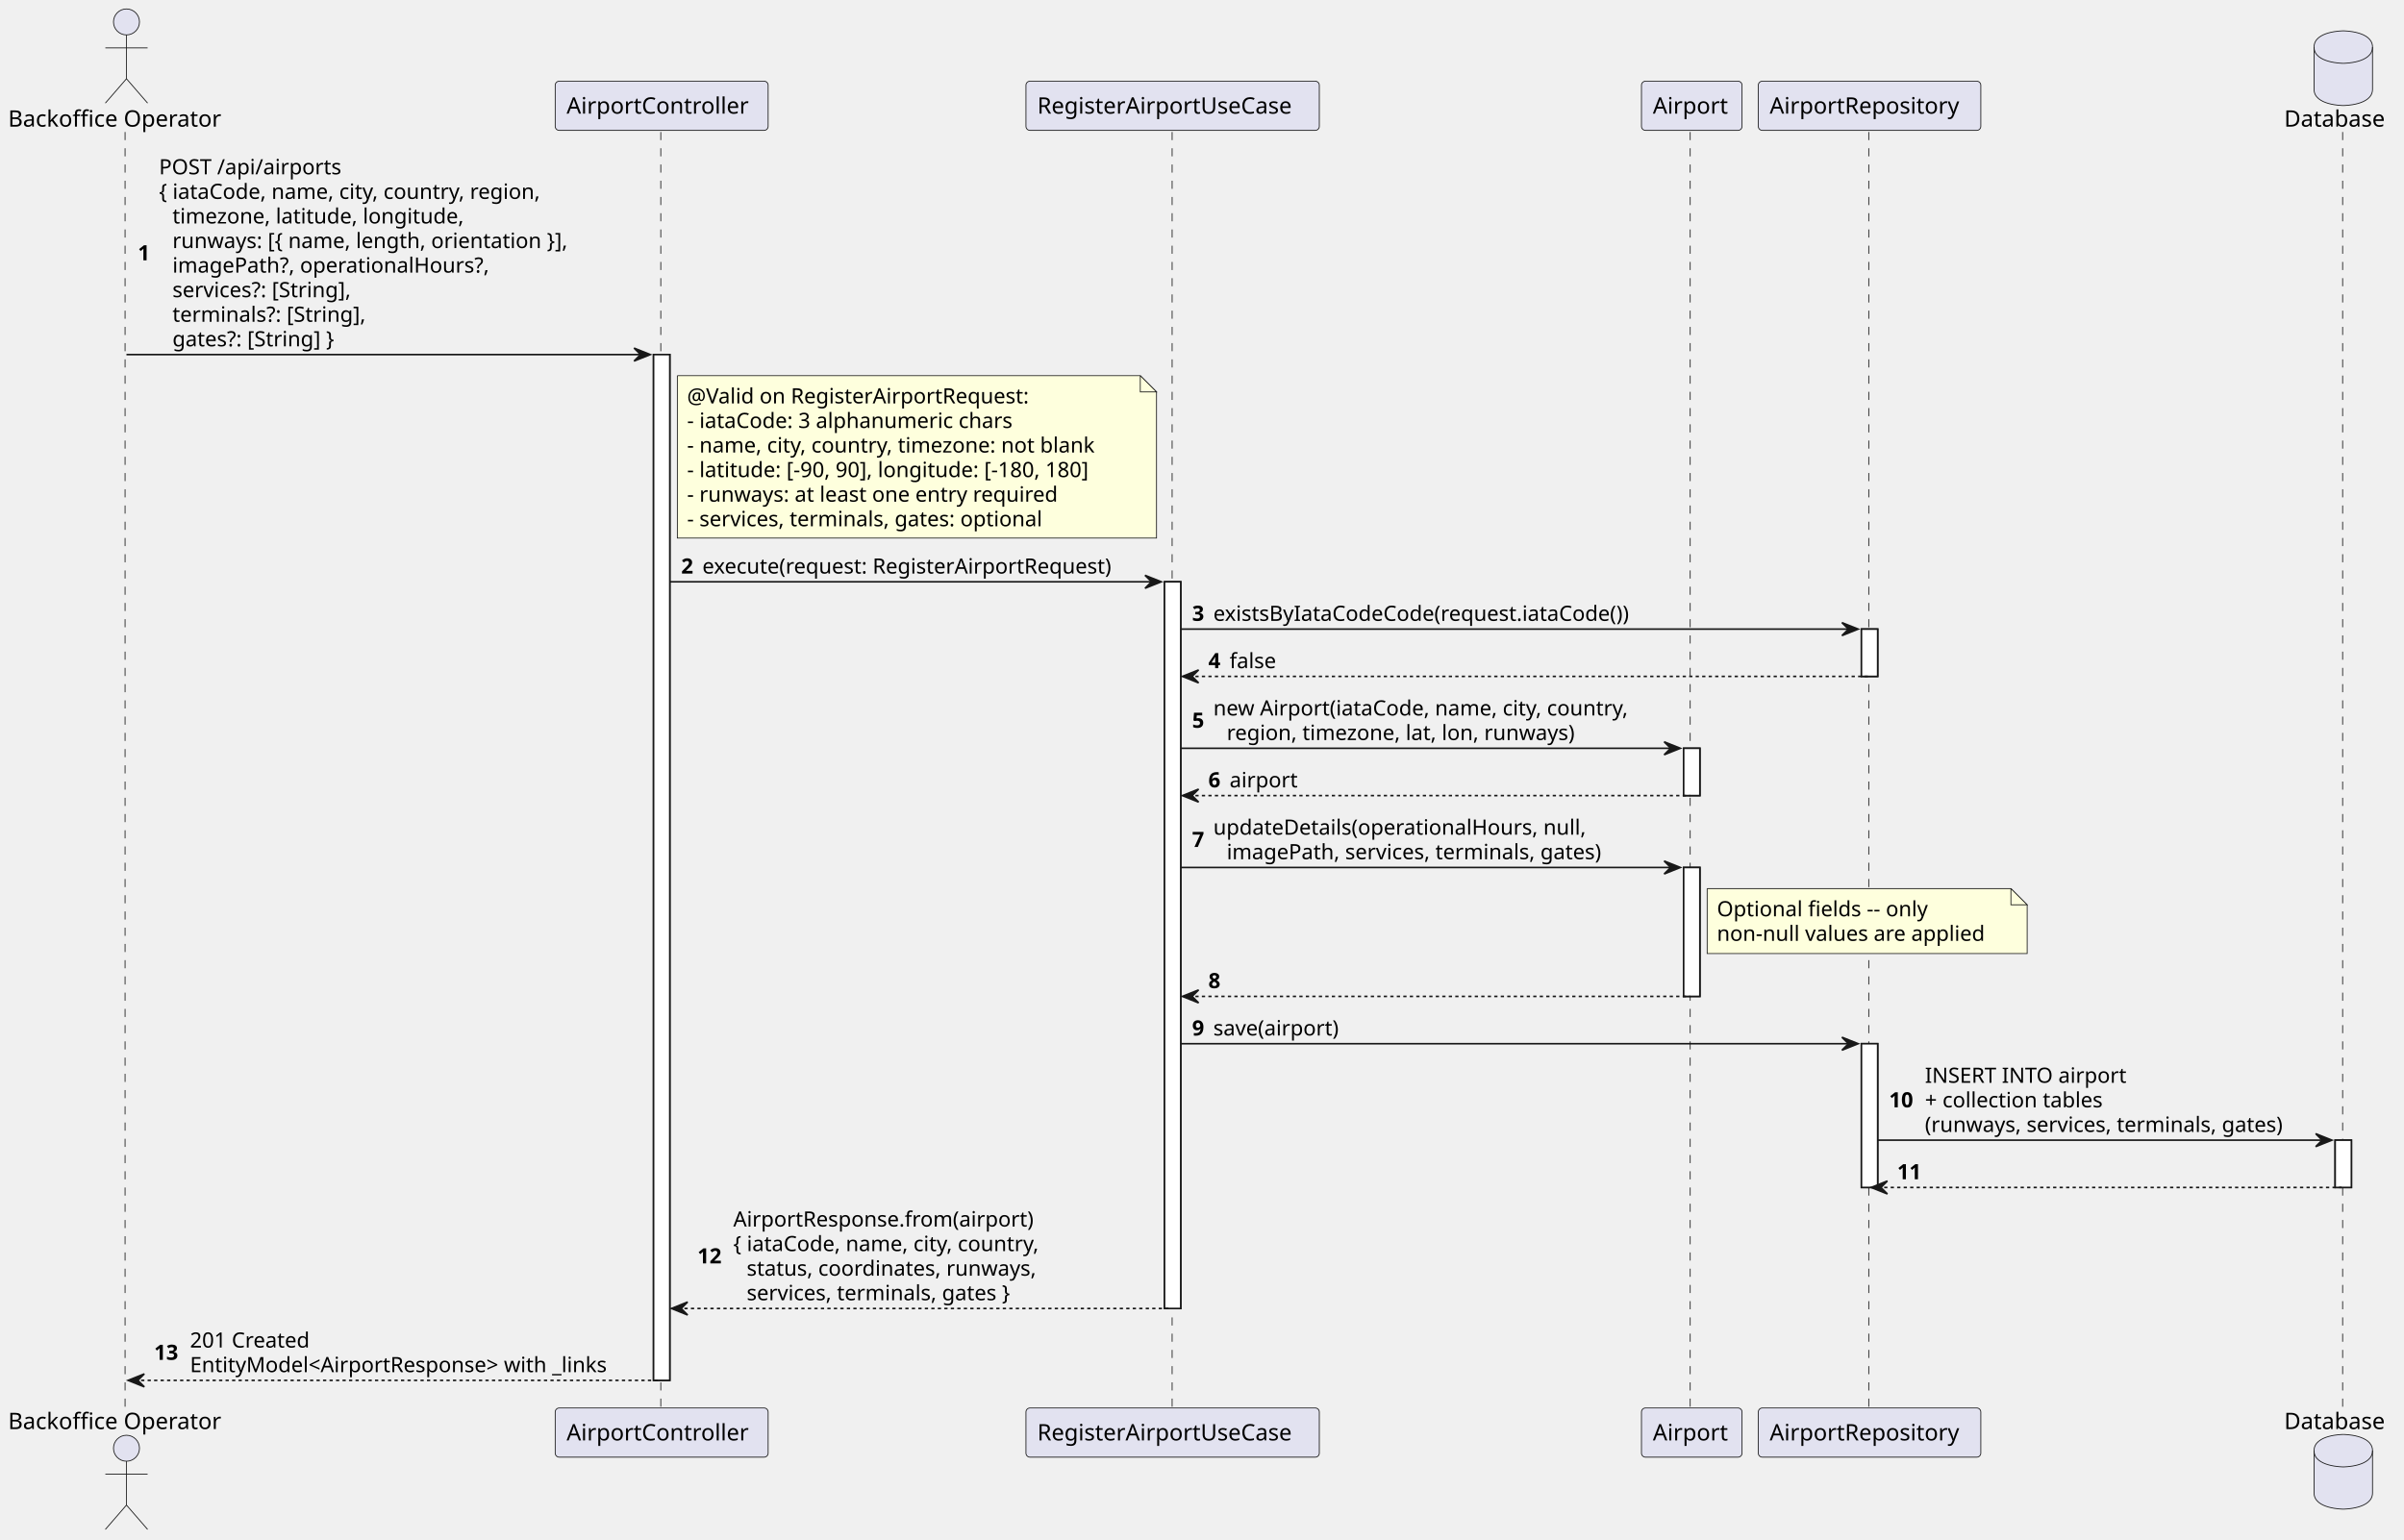
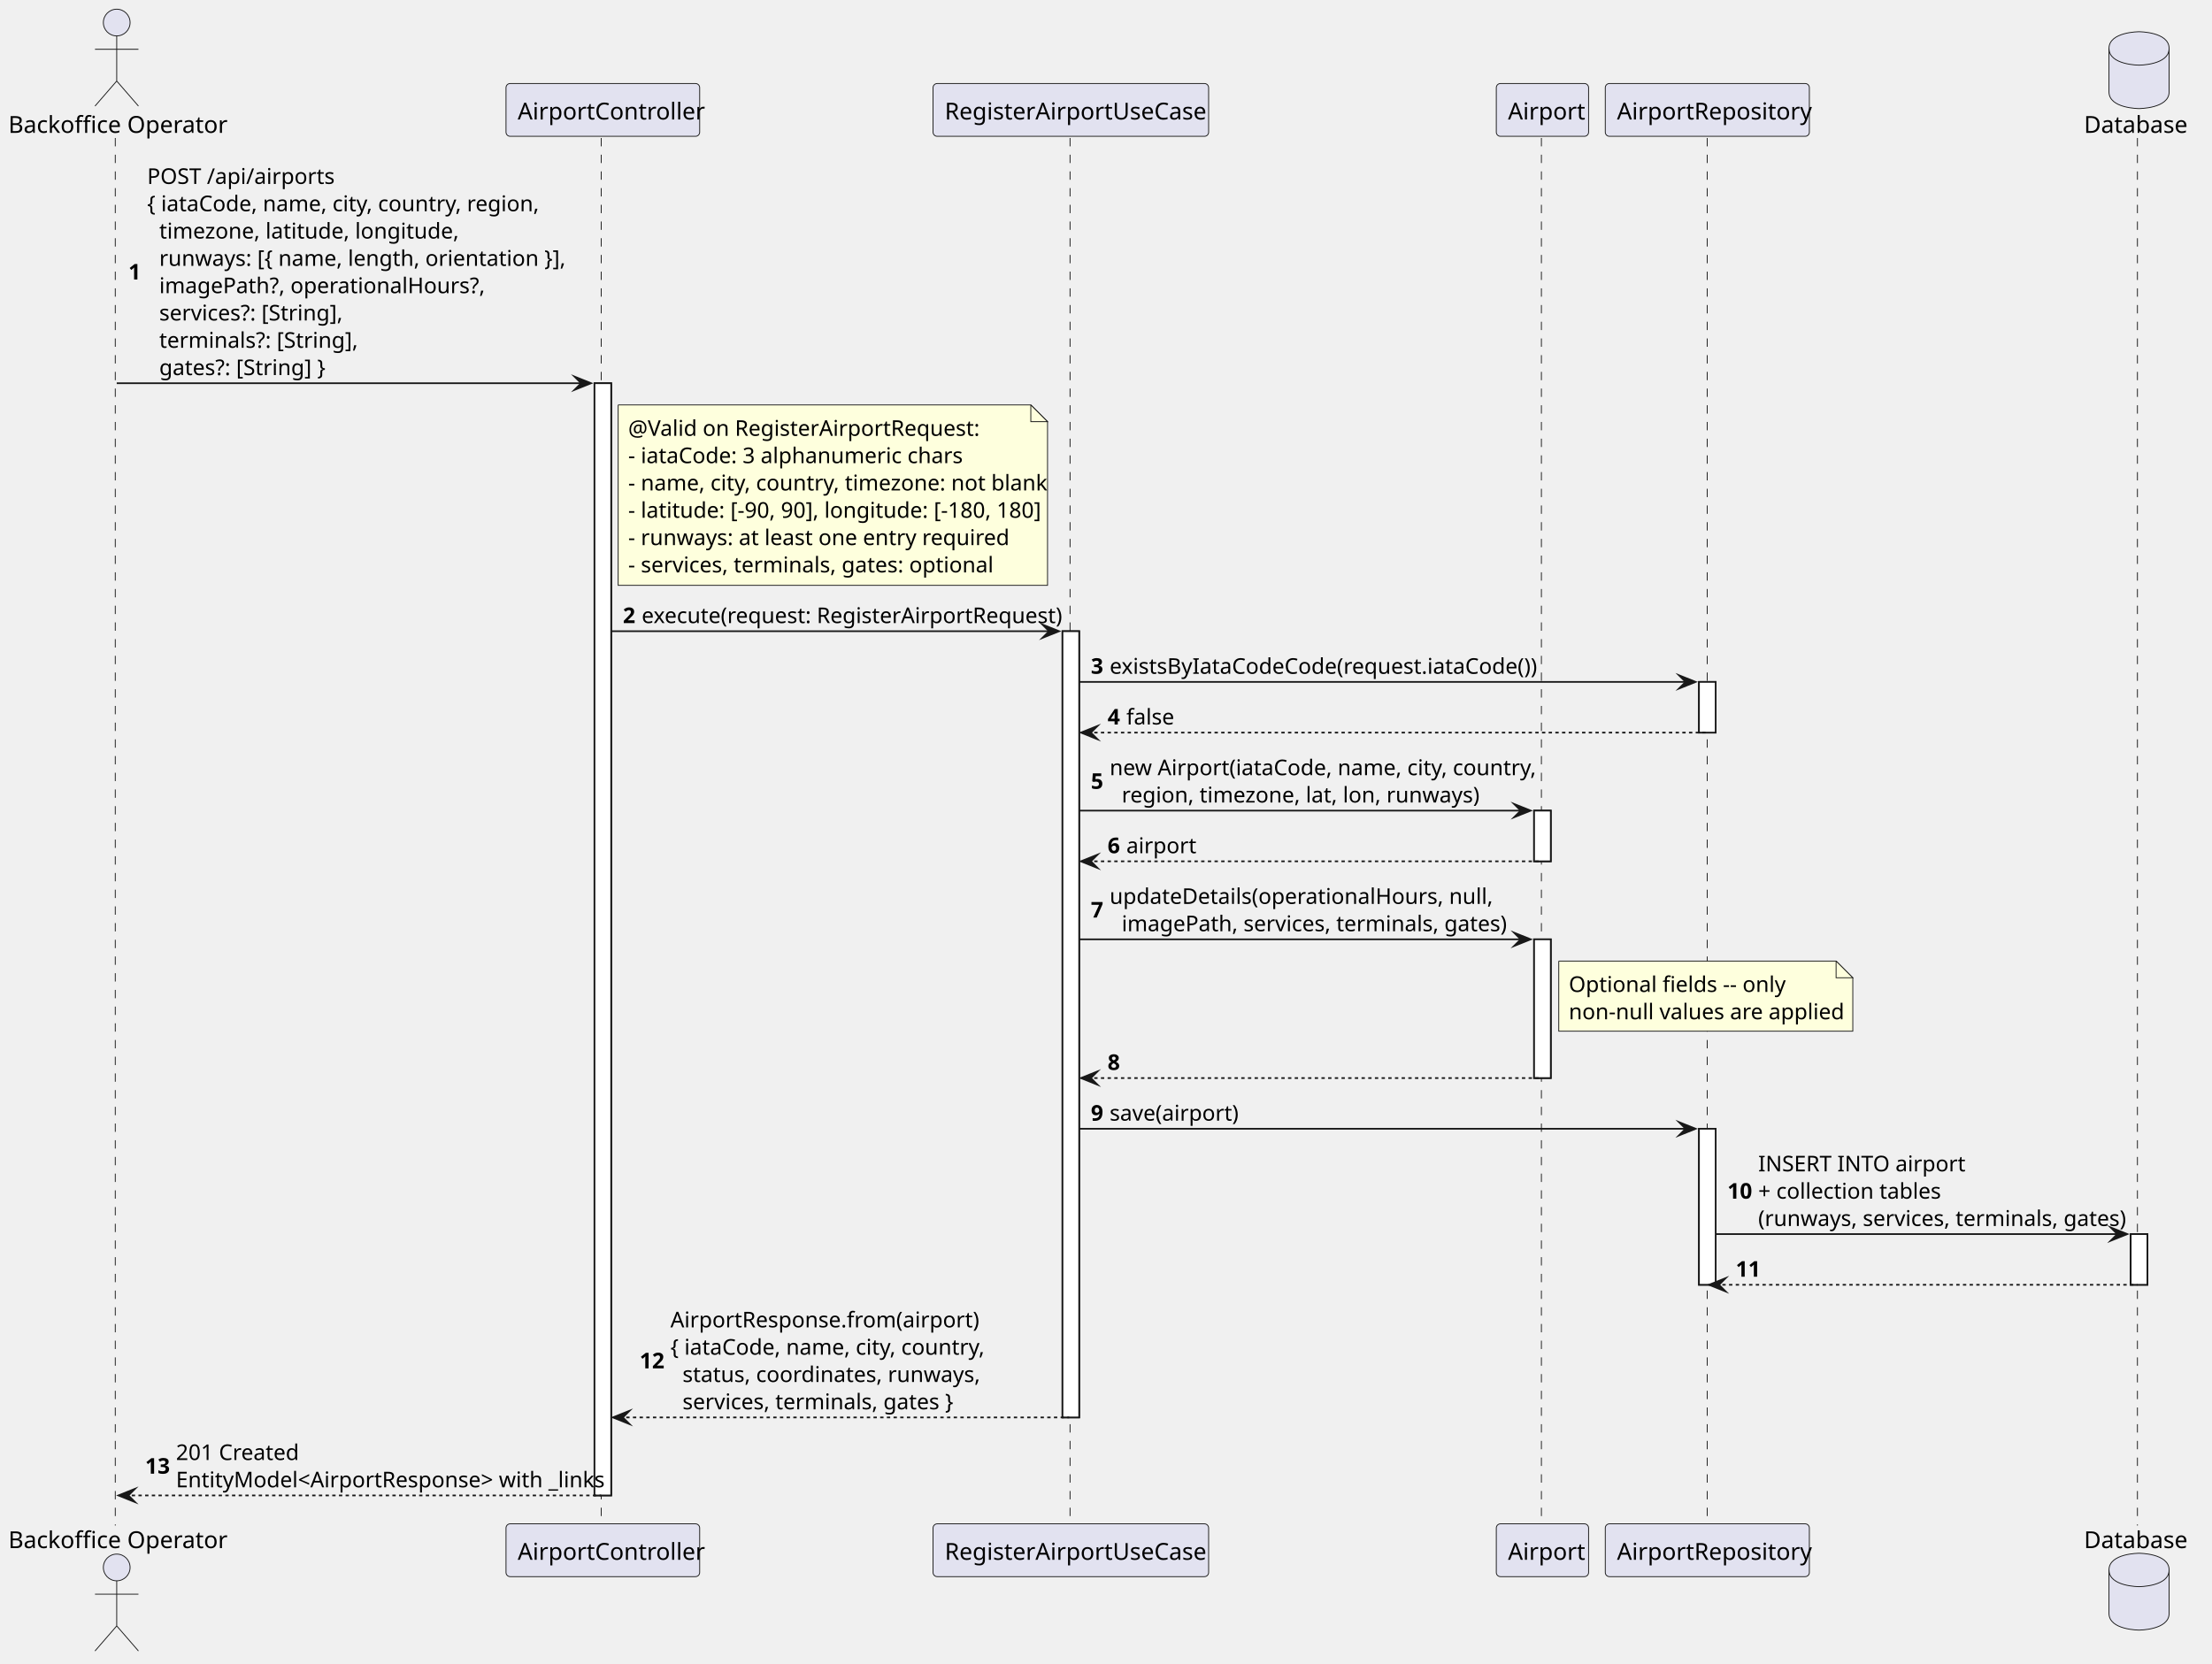
- <svg xmlns="http://www.w3.org/2000/svg" contentStyleType="text/css" data-diagram-type="SEQUENCE" height="948px" preserveAspectRatio="none" style="width:1480px;height:948px;background:#FFFFFF;" version="1.1" viewBox="0 0 1480 948" width="1480px" zoomAndPan="magnify">
+ <svg xmlns="http://www.w3.org/2000/svg" contentStyleType="text/css" data-diagram-type="SEQUENCE" height="996px" preserveAspectRatio="none" style="width:1324px;height:996px;background:#FFFFFF;" version="1.1" viewBox="0 0 1324 996" width="1324px" zoomAndPan="magnify">
  <defs />
  <g>
    <g>
-       <rect fill="#FFFFFF" height="631.719" style="stroke:#181818;stroke-width:1;" width="10" x="402.35" y="218.359" />
-     </g>
-     <g>
-       <rect fill="#FFFFFF" height="447.523" style="stroke:#181818;stroke-width:1;" width="10" x="716.919" y="358.289" />
-     </g>
-     <g>
-       <rect fill="#FFFFFF" height="29.133" style="stroke:#181818;stroke-width:1;" width="10" x="1036.516" y="460.82" />
-     </g>
-     <g>
-       <rect fill="#FFFFFF" height="79.398" style="stroke:#181818;stroke-width:1;" width="10" x="1036.516" y="534.219" />
-     </g>
-     <g>
-       <rect fill="#FFFFFF" height="29.133" style="stroke:#181818;stroke-width:1;" width="10" x="1145.972" y="387.422" />
-     </g>
-     <g>
-       <rect fill="#FFFFFF" height="88.531" style="stroke:#181818;stroke-width:1;" width="10" x="1145.972" y="642.75" />
-     </g>
-     <g>
-       <rect fill="#FFFFFF" height="29.133" style="stroke:#181818;stroke-width:1;" width="10" x="1437.62" y="702.148" />
-     </g>
-     <g class="participant-lifeline" data-entity-uid="part1" data-qualified-name="BO" id="part1-lifeline">
-       <g>
-         <rect fill="#000000" fill-opacity="0" height="786.781" width="8" x="73.863" y="81.297" />
-         <line style="stroke:#181818;stroke-width:0.5;stroke-dasharray:5,5;" x1="77" x2="77" y1="81.297" y2="868.078" />
-       </g>
-     </g>
-     <g class="participant-lifeline" data-entity-uid="part2" data-qualified-name="Ctrl" id="part2-lifeline">
-       <g>
-         <rect fill="#000000" fill-opacity="0" height="786.781" width="8" x="403.35" y="81.297" />
-         <line style="stroke:#181818;stroke-width:0.5;stroke-dasharray:5,5;" x1="406.803" x2="406.803" y1="81.297" y2="868.078" />
-       </g>
-     </g>
-     <g class="participant-lifeline" data-entity-uid="part3" data-qualified-name="UC" id="part3-lifeline">
-       <g>
-         <rect fill="#000000" fill-opacity="0" height="786.781" width="8" x="717.919" y="81.297" />
-         <line style="stroke:#181818;stroke-width:0.5;stroke-dasharray:5,5;" x1="721.616" x2="721.616" y1="81.297" y2="868.078" />
-       </g>
-     </g>
-     <g class="participant-lifeline" data-entity-uid="part4" data-qualified-name="Entity" id="part4-lifeline">
-       <g>
-         <rect fill="#000000" fill-opacity="0" height="786.781" width="8" x="1037.516" y="81.297" />
-         <line style="stroke:#181818;stroke-width:0.5;stroke-dasharray:5,5;" x1="1040.556" x2="1040.556" y1="81.297" y2="868.078" />
-       </g>
-     </g>
-     <g class="participant-lifeline" data-entity-uid="part5" data-qualified-name="Repo" id="part5-lifeline">
-       <g>
-         <rect fill="#000000" fill-opacity="0" height="786.781" width="8" x="1146.972" y="81.297" />
-         <line style="stroke:#181818;stroke-width:0.5;stroke-dasharray:5,5;" x1="1150.476" x2="1150.476" y1="81.297" y2="868.078" />
-       </g>
-     </g>
-     <g class="participant-lifeline" data-entity-uid="part6" data-qualified-name="DB" id="part6-lifeline">
-       <g>
-         <rect fill="#000000" fill-opacity="0" height="786.781" width="8" x="1438.62" y="81.297" />
-         <line style="stroke:#181818;stroke-width:0.5;stroke-dasharray:5,5;" x1="1442.219" x2="1442.219" y1="81.297" y2="868.078" />
-       </g>
-     </g>
-     <g class="participant participant-head" data-entity-uid="part1" data-qualified-name="BO" id="part1-head">
-       <text fill="#000000" font-family="sans-serif" font-size="14" lengthAdjust="spacing" textLength="139.727" x="5" y="77.995">Backoffice Operator</text>
-       <ellipse cx="77.863" cy="13.5" fill="#E2E2F0" rx="8" ry="8" style="stroke:#181818;stroke-width:0.5;" />
-       <path d="M77.863,21.5 L77.863,48.5 M64.863,29.5 L90.863,29.5 M77.863,48.5 L64.863,63.5 M77.863,48.5 L90.863,63.5" fill="none" style="stroke:#181818;stroke-width:0.5;" />
-     </g>
-     <g class="participant participant-tail" data-entity-uid="part1" data-qualified-name="BO" id="part1-tail">
-       <text fill="#000000" font-family="sans-serif" font-size="14" lengthAdjust="spacing" textLength="139.727" x="5" y="880.073">Backoffice Operator</text>
-       <ellipse cx="77.863" cy="891.875" fill="#E2E2F0" rx="8" ry="8" style="stroke:#181818;stroke-width:0.5;" />
-       <path d="M77.863,899.875 L77.863,926.875 M64.863,907.875 L90.863,907.875 M77.863,926.875 L64.863,941.875 M77.863,926.875 L90.863,941.875" fill="none" style="stroke:#181818;stroke-width:0.5;" />
-     </g>
-     <g class="participant participant-head" data-entity-uid="part2" data-qualified-name="Ctrl" id="part2-head">
-       <rect fill="#E2E2F0" height="30.297" rx="2.5" ry="2.5" style="stroke:#181818;stroke-width:0.5;" width="131.093" x="341.803" y="50" />
-       <text fill="#000000" font-family="sans-serif" font-size="14" lengthAdjust="spacing" textLength="117.093" x="348.803" y="69.995">AirportController</text>
-     </g>
-     <g class="participant participant-tail" data-entity-uid="part2" data-qualified-name="Ctrl" id="part2-tail">
-       <rect fill="#E2E2F0" height="30.297" rx="2.5" ry="2.5" style="stroke:#181818;stroke-width:0.5;" width="131.093" x="341.803" y="867.078" />
-       <text fill="#000000" font-family="sans-serif" font-size="14" lengthAdjust="spacing" textLength="117.093" x="348.803" y="887.073">AirportController</text>
-     </g>
-     <g class="participant participant-head" data-entity-uid="part3" data-qualified-name="UC" id="part3-head">
-       <rect fill="#E2E2F0" height="30.297" rx="2.5" ry="2.5" style="stroke:#181818;stroke-width:0.5;" width="180.606" x="631.616" y="50" />
-       <text fill="#000000" font-family="sans-serif" font-size="14" lengthAdjust="spacing" textLength="166.606" x="638.616" y="69.995">RegisterAirportUseCase</text>
-     </g>
-     <g class="participant participant-tail" data-entity-uid="part3" data-qualified-name="UC" id="part3-tail">
-       <rect fill="#E2E2F0" height="30.297" rx="2.5" ry="2.5" style="stroke:#181818;stroke-width:0.5;" width="180.606" x="631.616" y="867.078" />
-       <text fill="#000000" font-family="sans-serif" font-size="14" lengthAdjust="spacing" textLength="166.606" x="638.616" y="887.073">RegisterAirportUseCase</text>
-     </g>
-     <g class="participant participant-head" data-entity-uid="part4" data-qualified-name="Entity" id="part4-head">
-       <rect fill="#E2E2F0" height="30.297" rx="2.5" ry="2.5" style="stroke:#181818;stroke-width:0.5;" width="61.92" x="1010.556" y="50" />
-       <text fill="#000000" font-family="sans-serif" font-size="14" lengthAdjust="spacing" textLength="47.92" x="1017.556" y="69.995">Airport</text>
-     </g>
-     <g class="participant participant-tail" data-entity-uid="part4" data-qualified-name="Entity" id="part4-tail">
-       <rect fill="#E2E2F0" height="30.297" rx="2.5" ry="2.5" style="stroke:#181818;stroke-width:0.5;" width="61.92" x="1010.556" y="867.078" />
-       <text fill="#000000" font-family="sans-serif" font-size="14" lengthAdjust="spacing" textLength="47.92" x="1017.556" y="887.073">Airport</text>
-     </g>
-     <g class="participant participant-head" data-entity-uid="part5" data-qualified-name="Repo" id="part5-head">
-       <rect fill="#E2E2F0" height="30.297" rx="2.5" ry="2.5" style="stroke:#181818;stroke-width:0.5;" width="136.992" x="1082.476" y="50" />
-       <text fill="#000000" font-family="sans-serif" font-size="14" lengthAdjust="spacing" textLength="122.992" x="1089.476" y="69.995">AirportRepository</text>
-     </g>
-     <g class="participant participant-tail" data-entity-uid="part5" data-qualified-name="Repo" id="part5-tail">
-       <rect fill="#E2E2F0" height="30.297" rx="2.5" ry="2.5" style="stroke:#181818;stroke-width:0.5;" width="136.992" x="1082.476" y="867.078" />
-       <text fill="#000000" font-family="sans-serif" font-size="14" lengthAdjust="spacing" textLength="122.992" x="1089.476" y="887.073">AirportRepository</text>
-     </g>
-     <g class="participant participant-head" data-entity-uid="part6" data-qualified-name="DB" id="part6-head">
-       <text fill="#000000" font-family="sans-serif" font-size="14" lengthAdjust="spacing" textLength="66.801" x="1406.219" y="77.995">Database</text>
-       <path d="M1424.62,29 C1424.62,19 1442.62,19 1442.62,19 C1442.62,19 1460.62,19 1460.62,29 L1460.62,55 C1460.62,65 1442.62,65 1442.62,65 C1442.62,65 1424.62,65 1424.62,55 L1424.62,29" fill="#E2E2F0" style="stroke:#181818;stroke-width:0.5;" />
-       <path d="M1424.62,29 C1424.62,39 1442.62,39 1442.62,39 C1442.62,39 1460.62,39 1460.62,29" fill="none" style="stroke:#181818;stroke-width:0.5;" />
-     </g>
-     <g class="participant participant-tail" data-entity-uid="part6" data-qualified-name="DB" id="part6-tail">
-       <text fill="#000000" font-family="sans-serif" font-size="14" lengthAdjust="spacing" textLength="66.801" x="1406.219" y="880.073">Database</text>
-       <path d="M1424.62,893.375 C1424.62,883.375 1442.62,883.375 1442.62,883.375 C1442.62,883.375 1460.62,883.375 1460.62,893.375 L1460.62,919.375 C1460.62,929.375 1442.62,929.375 1442.62,929.375 C1442.62,929.375 1424.62,929.375 1424.62,919.375 L1424.62,893.375" fill="#E2E2F0" style="stroke:#181818;stroke-width:0.5;" />
-       <path d="M1424.62,893.375 C1424.62,903.375 1442.62,903.375 1442.62,903.375 C1442.62,903.375 1460.62,903.375 1460.62,893.375" fill="none" style="stroke:#181818;stroke-width:0.5;" />
-     </g>
-     <g>
-       <rect fill="#FFFFFF" height="631.719" style="stroke:#181818;stroke-width:1;" width="10" x="402.35" y="218.359" />
-     </g>
-     <g>
-       <rect fill="#FFFFFF" height="447.523" style="stroke:#181818;stroke-width:1;" width="10" x="716.919" y="358.289" />
-     </g>
-     <g>
-       <rect fill="#FFFFFF" height="29.133" style="stroke:#181818;stroke-width:1;" width="10" x="1036.516" y="460.82" />
-     </g>
-     <g>
-       <rect fill="#FFFFFF" height="79.398" style="stroke:#181818;stroke-width:1;" width="10" x="1036.516" y="534.219" />
-     </g>
-     <g>
-       <rect fill="#FFFFFF" height="29.133" style="stroke:#181818;stroke-width:1;" width="10" x="1145.972" y="387.422" />
-     </g>
-     <g>
-       <rect fill="#FFFFFF" height="88.531" style="stroke:#181818;stroke-width:1;" width="10" x="1145.972" y="642.75" />
-     </g>
-     <g>
-       <rect fill="#FFFFFF" height="29.133" style="stroke:#181818;stroke-width:1;" width="10" x="1437.62" y="702.148" />
-     </g>
-     <g class="message" data-entity-1="part1" data-entity-2="part2" id="msg1">
-       <polygon fill="#181818" points="390.35,214.359,400.35,218.359,390.35,222.359,394.35,218.359" style="stroke:#181818;stroke-width:1;" />
-       <line style="stroke:#181818;stroke-width:1;" x1="77.863" x2="396.35" y1="218.359" y2="218.359" />
-       <text fill="#000000" font-family="sans-serif" font-size="13" font-weight="bold" lengthAdjust="spacing" textLength="9.045" x="84.863" y="160.329">1</text>
-       <text fill="#000000" font-family="sans-serif" font-size="13" lengthAdjust="spacing" textLength="117.33" x="97.909" y="107.364">POST /api/airports</text>
-       <text fill="#000000" font-family="sans-serif" font-size="13" lengthAdjust="spacing" textLength="259.048" x="97.909" y="122.497">{ iataCode, name, city, country, region,</text>
-       <text fill="#000000" font-family="sans-serif" font-size="13" lengthAdjust="spacing" textLength="192.175" x="106.173" y="137.629">timezone, latitude, longitude,</text>
-       <text fill="#000000" font-family="sans-serif" font-size="13" lengthAdjust="spacing" textLength="268.43" x="106.173" y="152.762">runways: [{ name, length, orientation }],</text>
-       <text fill="#000000" font-family="sans-serif" font-size="13" lengthAdjust="spacing" textLength="207.911" x="106.173" y="167.895">imagePath?, operationalHours?,</text>
-       <text fill="#000000" font-family="sans-serif" font-size="13" lengthAdjust="spacing" textLength="121.824" x="106.173" y="183.028">services?: [String],</text>
-       <text fill="#000000" font-family="sans-serif" font-size="13" lengthAdjust="spacing" textLength="129.791" x="106.173" y="198.161">terminals?: [String],</text>
-       <text fill="#000000" font-family="sans-serif" font-size="13" lengthAdjust="spacing" textLength="112.842" x="106.173" y="213.293">gates?: [String] }</text>
-     </g>
-     <path d="M417,231.359 L417,331.359 L712,331.359 L712,241.359 L702,231.359 L417,231.359" fill="#FEFFDD" style="stroke:#181818;stroke-width:0.5;" />
-     <path d="M702,231.359 L702,241.359 L712,241.359 L702,231.359" fill="#FEFFDD" style="stroke:#181818;stroke-width:0.5;" />
-     <text fill="#000000" font-family="sans-serif" font-size="13" lengthAdjust="spacing" textLength="226.167" x="423" y="248.426">@Valid on RegisterAirportRequest:</text>
-     <text fill="#000000" font-family="sans-serif" font-size="13" lengthAdjust="spacing" textLength="216.544" x="423" y="263.559">- iataCode: 3 alphanumeric chars</text>
-     <text fill="#000000" font-family="sans-serif" font-size="13" lengthAdjust="spacing" textLength="273.666" x="423" y="278.692">- name, city, country, timezone: not blank</text>
-     <text fill="#000000" font-family="sans-serif" font-size="13" lengthAdjust="spacing" textLength="274.149" x="423" y="293.825">- latitude: [-90, 90], longitude: [-180, 180]</text>
-     <text fill="#000000" font-family="sans-serif" font-size="13" lengthAdjust="spacing" textLength="246.867" x="423" y="308.957">- runways: at least one entry required</text>
-     <text fill="#000000" font-family="sans-serif" font-size="13" lengthAdjust="spacing" textLength="237.282" x="423" y="324.09">- services, terminals, gates: optional</text>
-     <g class="message" data-entity-1="part2" data-entity-2="part3" id="msg2">
-       <polygon fill="#181818" points="704.919,354.289,714.919,358.289,704.919,362.289,708.919,358.289" style="stroke:#181818;stroke-width:1;" />
-       <line style="stroke:#181818;stroke-width:1;" x1="412.35" x2="710.919" y1="358.289" y2="358.289" />
-       <text fill="#000000" font-family="sans-serif" font-size="13" font-weight="bold" lengthAdjust="spacing" textLength="9.045" x="419.35" y="353.223">2</text>
-       <text fill="#000000" font-family="sans-serif" font-size="13" lengthAdjust="spacing" textLength="272.524" x="432.395" y="353.223">execute(request: RegisterAirportRequest)</text>
-     </g>
-     <g class="message" data-entity-1="part3" data-entity-2="part5" id="msg3">
-       <polygon fill="#181818" points="1133.972,383.422,1143.972,387.422,1133.972,391.422,1137.972,387.422" style="stroke:#181818;stroke-width:1;" />
-       <line style="stroke:#181818;stroke-width:1;" x1="726.919" x2="1139.972" y1="387.422" y2="387.422" />
-       <text fill="#000000" font-family="sans-serif" font-size="13" font-weight="bold" lengthAdjust="spacing" textLength="9.045" x="733.919" y="382.356">3</text>
-       <text fill="#000000" font-family="sans-serif" font-size="13" lengthAdjust="spacing" textLength="278.027" x="746.964" y="382.356">existsByIataCodeCode(request.iataCode())</text>
-     </g>
-     <g class="message" data-entity-1="part5" data-entity-2="part3" id="msg4">
-       <polygon fill="#181818" points="737.919,412.555,727.919,416.555,737.919,420.555,733.919,416.555" style="stroke:#181818;stroke-width:1;" />
-       <line style="stroke:#181818;stroke-width:1;stroke-dasharray:2,2;" x1="731.919" x2="1149.972" y1="416.555" y2="416.555" />
-       <text fill="#000000" font-family="sans-serif" font-size="13" font-weight="bold" lengthAdjust="spacing" textLength="9.045" x="743.919" y="411.489">4</text>
-       <text fill="#000000" font-family="sans-serif" font-size="13" lengthAdjust="spacing" textLength="30.926" x="756.964" y="411.489">false</text>
-     </g>
-     <g class="message" data-entity-1="part3" data-entity-2="part4" id="msg5">
-       <polygon fill="#181818" points="1024.516,456.82,1034.516,460.82,1024.516,464.82,1028.516,460.82" style="stroke:#181818;stroke-width:1;" />
-       <line style="stroke:#181818;stroke-width:1;" x1="726.919" x2="1030.516" y1="460.82" y2="460.82" />
-       <text fill="#000000" font-family="sans-serif" font-size="13" font-weight="bold" lengthAdjust="spacing" textLength="9.045" x="733.919" y="448.188">5</text>
-       <text fill="#000000" font-family="sans-serif" font-size="13" lengthAdjust="spacing" textLength="277.551" x="746.964" y="440.622">new Airport(iataCode, name, city, country,</text>
-       <text fill="#000000" font-family="sans-serif" font-size="13" lengthAdjust="spacing" textLength="231.283" x="755.229" y="455.754">region, timezone, lat, lon, runways)</text>
-     </g>
-     <g class="message" data-entity-1="part4" data-entity-2="part3" id="msg6">
-       <polygon fill="#181818" points="737.919,485.953,727.919,489.953,737.919,493.953,733.919,489.953" style="stroke:#181818;stroke-width:1;" />
-       <line style="stroke:#181818;stroke-width:1;stroke-dasharray:2,2;" x1="731.919" x2="1040.516" y1="489.953" y2="489.953" />
-       <text fill="#000000" font-family="sans-serif" font-size="13" font-weight="bold" lengthAdjust="spacing" textLength="9.045" x="743.919" y="484.887">6</text>
-       <text fill="#000000" font-family="sans-serif" font-size="13" lengthAdjust="spacing" textLength="43.57" x="756.964" y="484.887">airport</text>
-     </g>
-     <g class="message" data-entity-1="part3" data-entity-2="part4" id="msg7">
-       <polygon fill="#181818" points="1024.516,530.219,1034.516,534.219,1024.516,538.219,1028.516,534.219" style="stroke:#181818;stroke-width:1;" />
-       <line style="stroke:#181818;stroke-width:1;" x1="726.919" x2="1030.516" y1="534.219" y2="534.219" />
-       <text fill="#000000" font-family="sans-serif" font-size="13" font-weight="bold" lengthAdjust="spacing" textLength="9.045" x="733.919" y="521.586">7</text>
-       <text fill="#000000" font-family="sans-serif" font-size="13" lengthAdjust="spacing" textLength="244.125" x="746.964" y="514.02">updateDetails(operationalHours, null,</text>
-       <text fill="#000000" font-family="sans-serif" font-size="13" lengthAdjust="spacing" textLength="250.231" x="755.229" y="529.153">imagePath, services, terminals, gates)</text>
-     </g>
-     <path d="M1051,547.219 L1051,587.219 L1248,587.219 L1248,557.219 L1238,547.219 L1051,547.219" fill="#FEFFDD" style="stroke:#181818;stroke-width:0.5;" />
-     <path d="M1238,547.219 L1238,557.219 L1248,557.219 L1238,547.219" fill="#FEFFDD" style="stroke:#181818;stroke-width:0.5;" />
-     <text fill="#000000" font-family="sans-serif" font-size="13" lengthAdjust="spacing" textLength="139.065" x="1057" y="564.286">Optional fields -- only</text>
-     <text fill="#000000" font-family="sans-serif" font-size="13" lengthAdjust="spacing" textLength="176.757" x="1057" y="579.418">non-null values are applied</text>
-     <g class="message" data-entity-1="part4" data-entity-2="part3" id="msg8">
-       <polygon fill="#181818" points="737.919,609.617,727.919,613.617,737.919,617.617,733.919,613.617" style="stroke:#181818;stroke-width:1;" />
-       <line style="stroke:#181818;stroke-width:1;stroke-dasharray:2,2;" x1="731.919" x2="1040.516" y1="613.617" y2="613.617" />
-       <text fill="#000000" font-family="sans-serif" font-size="13" font-weight="bold" lengthAdjust="spacing" textLength="9.045" x="743.919" y="608.551">8</text>
-       <text fill="#000000" font-family="sans-serif" font-size="13" lengthAdjust="spacing" textLength="4.132" x="756.964" y="608.551"> </text>
-     </g>
-     <g class="message" data-entity-1="part3" data-entity-2="part5" id="msg9">
-       <polygon fill="#181818" points="1133.972,638.75,1143.972,642.75,1133.972,646.75,1137.972,642.75" style="stroke:#181818;stroke-width:1;" />
-       <line style="stroke:#181818;stroke-width:1;" x1="726.919" x2="1139.972" y1="642.75" y2="642.75" />
-       <text fill="#000000" font-family="sans-serif" font-size="13" font-weight="bold" lengthAdjust="spacing" textLength="9.045" x="733.919" y="637.684">9</text>
-       <text fill="#000000" font-family="sans-serif" font-size="13" lengthAdjust="spacing" textLength="84.144" x="746.964" y="637.684">save(airport)</text>
-     </g>
-     <g class="message" data-entity-1="part5" data-entity-2="part6" id="msg10">
-       <polygon fill="#181818" points="1425.62,698.148,1435.62,702.148,1425.62,706.148,1429.62,702.148" style="stroke:#181818;stroke-width:1;" />
-       <line style="stroke:#181818;stroke-width:1;" x1="1155.972" x2="1431.62" y1="702.148" y2="702.148" />
-       <text fill="#000000" font-family="sans-serif" font-size="13" font-weight="bold" lengthAdjust="spacing" textLength="18.091" x="1162.972" y="681.95">10</text>
-       <text fill="#000000" font-family="sans-serif" font-size="13" lengthAdjust="spacing" textLength="130.565" x="1185.062" y="666.817">INSERT INTO airport</text>
-       <text fill="#000000" font-family="sans-serif" font-size="13" lengthAdjust="spacing" textLength="121.228" x="1185.062" y="681.95">+ collection tables</text>
-       <text fill="#000000" font-family="sans-serif" font-size="13" lengthAdjust="spacing" textLength="240.557" x="1185.062" y="697.082">(runways, services, terminals, gates)</text>
-     </g>
-     <g class="message" data-entity-1="part6" data-entity-2="part5" id="msg11">
-       <polygon fill="#181818" points="1161.972,727.281,1151.972,731.281,1161.972,735.281,1157.972,731.281" style="stroke:#181818;stroke-width:1;" />
-       <line style="stroke:#181818;stroke-width:1;stroke-dasharray:2,2;" x1="1155.972" x2="1441.62" y1="731.281" y2="731.281" />
-       <text fill="#000000" font-family="sans-serif" font-size="13" font-weight="bold" lengthAdjust="spacing" textLength="18.091" x="1167.972" y="726.215">11</text>
-       <text fill="#000000" font-family="sans-serif" font-size="13" lengthAdjust="spacing" textLength="4.132" x="1190.062" y="726.215"> </text>
-     </g>
-     <g class="message" data-entity-1="part3" data-entity-2="part2" id="msg12">
-       <polygon fill="#181818" points="423.35,801.812,413.35,805.812,423.35,809.812,419.35,805.812" style="stroke:#181818;stroke-width:1;" />
-       <line style="stroke:#181818;stroke-width:1;stroke-dasharray:2,2;" x1="417.35" x2="720.919" y1="805.812" y2="805.812" />
-       <text fill="#000000" font-family="sans-serif" font-size="13" font-weight="bold" lengthAdjust="spacing" textLength="18.091" x="429.35" y="778.047">12</text>
-       <text fill="#000000" font-family="sans-serif" font-size="13" lengthAdjust="spacing" textLength="195.901" x="451.44" y="755.348">AirportResponse.from(airport)</text>
-       <text fill="#000000" font-family="sans-serif" font-size="13" lengthAdjust="spacing" textLength="209.384" x="451.44" y="770.481">{ iataCode, name, city, country,</text>
-       <text fill="#000000" font-family="sans-serif" font-size="13" lengthAdjust="spacing" textLength="191.833" x="459.705" y="785.614">status, coordinates, runways,</text>
-       <text fill="#000000" font-family="sans-serif" font-size="13" lengthAdjust="spacing" textLength="179.664" x="459.705" y="800.747">services, terminals, gates }</text>
-     </g>
-     <g class="message" data-entity-1="part2" data-entity-2="part1" id="msg13">
-       <polygon fill="#181818" points="88.863,846.078,78.863,850.078,88.863,854.078,84.863,850.078" style="stroke:#181818;stroke-width:1;" />
-       <line style="stroke:#181818;stroke-width:1;stroke-dasharray:2,2;" x1="82.863" x2="406.35" y1="850.078" y2="850.078" />
-       <text fill="#000000" font-family="sans-serif" font-size="13" font-weight="bold" lengthAdjust="spacing" textLength="18.091" x="94.863" y="837.446">13</text>
-       <text fill="#000000" font-family="sans-serif" font-size="13" lengthAdjust="spacing" textLength="80.679" x="116.954" y="829.879">201 Created</text>
-       <text fill="#000000" font-family="sans-serif" font-size="13" lengthAdjust="spacing" textLength="278.396" x="116.954" y="845.012">EntityModel&lt;AirportResponse&gt; with _links</text>
+       <rect fill="#FFFFFF" height="665.844" style="stroke:#181818;stroke-width:1;" width="10" x="355.831" y="229.422" />
+     </g>
+     <g>
+       <rect fill="#FFFFFF" height="470.68" style="stroke:#181818;stroke-width:1;" width="10" x="635.951" y="377.883" />
+     </g>
+     <g>
+       <rect fill="#FFFFFF" height="30.352" style="stroke:#181818;stroke-width:1;" width="10" x="918.23" y="485.289" />
+     </g>
+     <g>
+       <rect fill="#FFFFFF" height="83.055" style="stroke:#181818;stroke-width:1;" width="10" x="918.23" y="562.344" />
+     </g>
+     <g>
+       <rect fill="#FFFFFF" height="30.352" style="stroke:#181818;stroke-width:1;" width="10" x="1016.923" y="408.234" />
+     </g>
+     <g>
+       <rect fill="#FFFFFF" height="93.406" style="stroke:#181818;stroke-width:1;" width="10" x="1016.923" y="675.75" />
+     </g>
+     <g>
+       <rect fill="#FFFFFF" height="30.352" style="stroke:#181818;stroke-width:1;" width="10" x="1275.334" y="738.805" />
+     </g>
+     <g class="participant-lifeline" data-entity-uid="part1" data-qualified-name="BO" data-source-line="2" id="part1-lifeline">
+       <g>
+         <rect fill="#000000" fill-opacity="0" height="830.656" width="8" x="65.862" y="82.609" />
+         <line style="stroke:#181818;stroke-width:0.5;stroke-dasharray:5,5;" x1="69" x2="69" y1="82.609" y2="913.266" />
+       </g>
+     </g>
+     <g class="participant-lifeline" data-entity-uid="part2" data-qualified-name="Ctrl" data-source-line="3" id="part2-lifeline">
+       <g>
+         <rect fill="#000000" fill-opacity="0" height="830.656" width="8" x="356.831" y="82.609" />
+         <line style="stroke:#181818;stroke-width:0.5;stroke-dasharray:5,5;" x1="359.869" x2="359.869" y1="82.609" y2="913.266" />
+       </g>
+     </g>
+     <g class="participant-lifeline" data-entity-uid="part3" data-qualified-name="UC" data-source-line="4" id="part3-lifeline">
+       <g>
+         <rect fill="#000000" fill-opacity="0" height="830.656" width="8" x="636.951" y="82.609" />
+         <line style="stroke:#181818;stroke-width:0.5;stroke-dasharray:5,5;" x1="640.479" x2="640.479" y1="82.609" y2="913.266" />
+       </g>
+     </g>
+     <g class="participant-lifeline" data-entity-uid="part4" data-qualified-name="Entity" data-source-line="5" id="part4-lifeline">
+       <g>
+         <rect fill="#000000" fill-opacity="0" height="830.656" width="8" x="919.23" y="82.609" />
+         <line style="stroke:#181818;stroke-width:0.5;stroke-dasharray:5,5;" x1="922.613" x2="922.613" y1="82.609" y2="913.266" />
+       </g>
+     </g>
+     <g class="participant-lifeline" data-entity-uid="part5" data-qualified-name="Repo" data-source-line="6" id="part5-lifeline">
+       <g>
+         <rect fill="#000000" fill-opacity="0" height="830.656" width="8" x="1017.923" y="82.609" />
+         <line style="stroke:#181818;stroke-width:0.5;stroke-dasharray:5,5;" x1="1021.847" x2="1021.847" y1="82.609" y2="913.266" />
+       </g>
+     </g>
+     <g class="participant-lifeline" data-entity-uid="part6" data-qualified-name="DB" data-source-line="7" id="part6-lifeline">
+       <g>
+         <rect fill="#000000" fill-opacity="0" height="830.656" width="8" x="1276.334" y="82.609" />
+         <line style="stroke:#181818;stroke-width:0.5;stroke-dasharray:5,5;" x1="1279.369" x2="1279.369" y1="82.609" y2="913.266" />
+       </g>
+     </g>
+     <g class="participant participant-head" data-entity-uid="part1" data-qualified-name="BO" data-source-line="2" id="part1-head">
+       <text fill="#000000" font-family="sans-serif" font-size="14" lengthAdjust="spacing" textLength="123.724" x="5" y="79.533">Backoffice Operator</text>
+       <ellipse cx="69.862" cy="13.5" fill="#E2E2F0" rx="8" ry="8" style="stroke:#181818;stroke-width:0.5;" />
+       <path d="M69.862,21.5 L69.862,48.5 M56.862,29.5 L82.862,29.5 M69.862,48.5 L56.862,63.5 M69.862,48.5 L82.862,63.5" fill="none" style="stroke:#181818;stroke-width:0.5;" />
+     </g>
+     <g class="participant participant-tail" data-entity-uid="part1" data-qualified-name="BO" data-source-line="2" id="part1-tail">
+       <text fill="#000000" font-family="sans-serif" font-size="14" lengthAdjust="spacing" textLength="123.724" x="5" y="926.799">Backoffice Operator</text>
+       <ellipse cx="69.862" cy="938.375" fill="#E2E2F0" rx="8" ry="8" style="stroke:#181818;stroke-width:0.5;" />
+       <path d="M69.862,946.375 L69.862,973.375 M56.862,954.375 L82.862,954.375 M69.862,973.375 L56.862,988.375 M69.862,973.375 L82.862,988.375" fill="none" style="stroke:#181818;stroke-width:0.5;" />
+     </g>
+     <g class="participant participant-head" data-entity-uid="part2" data-qualified-name="Ctrl" data-source-line="3" id="part2-head">
+       <rect fill="#E2E2F0" height="31.609" rx="2.5" ry="2.5" style="stroke:#181818;stroke-width:0.5;" width="115.924" x="302.869" y="50" />
+       <text fill="#000000" font-family="sans-serif" font-size="14" lengthAdjust="spacing" textLength="101.924" x="309.869" y="71.533">AirportController</text>
+     </g>
+     <g class="participant participant-tail" data-entity-uid="part2" data-qualified-name="Ctrl" data-source-line="3" id="part2-tail">
+       <rect fill="#E2E2F0" height="31.609" rx="2.5" ry="2.5" style="stroke:#181818;stroke-width:0.5;" width="115.924" x="302.869" y="912.266" />
+       <text fill="#000000" font-family="sans-serif" font-size="14" lengthAdjust="spacing" textLength="101.924" x="309.869" y="933.799">AirportController</text>
+     </g>
+     <g class="participant participant-head" data-entity-uid="part3" data-qualified-name="UC" data-source-line="4" id="part3-head">
+       <rect fill="#E2E2F0" height="31.609" rx="2.5" ry="2.5" style="stroke:#181818;stroke-width:0.5;" width="164.944" x="558.479" y="50" />
+       <text fill="#000000" font-family="sans-serif" font-size="14" lengthAdjust="spacing" textLength="150.944" x="565.479" y="71.533">RegisterAirportUseCase</text>
+     </g>
+     <g class="participant participant-tail" data-entity-uid="part3" data-qualified-name="UC" data-source-line="4" id="part3-tail">
+       <rect fill="#E2E2F0" height="31.609" rx="2.5" ry="2.5" style="stroke:#181818;stroke-width:0.5;" width="164.944" x="558.479" y="912.266" />
+       <text fill="#000000" font-family="sans-serif" font-size="14" lengthAdjust="spacing" textLength="150.944" x="565.479" y="933.799">RegisterAirportUseCase</text>
+     </g>
+     <g class="participant participant-head" data-entity-uid="part4" data-qualified-name="Entity" data-source-line="5" id="part4-head">
+       <rect fill="#E2E2F0" height="31.609" rx="2.5" ry="2.5" style="stroke:#181818;stroke-width:0.5;" width="55.234" x="895.613" y="50" />
+       <text fill="#000000" font-family="sans-serif" font-size="14" lengthAdjust="spacing" textLength="41.234" x="902.613" y="71.533">Airport</text>
+     </g>
+     <g class="participant participant-tail" data-entity-uid="part4" data-qualified-name="Entity" data-source-line="5" id="part4-tail">
+       <rect fill="#E2E2F0" height="31.609" rx="2.5" ry="2.5" style="stroke:#181818;stroke-width:0.5;" width="55.234" x="895.613" y="912.266" />
+       <text fill="#000000" font-family="sans-serif" font-size="14" lengthAdjust="spacing" textLength="41.234" x="902.613" y="933.799">Airport</text>
+     </g>
+     <g class="participant participant-head" data-entity-uid="part5" data-qualified-name="Repo" data-source-line="6" id="part5-head">
+       <rect fill="#E2E2F0" height="31.609" rx="2.5" ry="2.5" style="stroke:#181818;stroke-width:0.5;" width="122.151" x="960.847" y="50" />
+       <text fill="#000000" font-family="sans-serif" font-size="14" lengthAdjust="spacing" textLength="108.151" x="967.847" y="71.533">AirportRepository</text>
+     </g>
+     <g class="participant participant-tail" data-entity-uid="part5" data-qualified-name="Repo" data-source-line="6" id="part5-tail">
+       <rect fill="#E2E2F0" height="31.609" rx="2.5" ry="2.5" style="stroke:#181818;stroke-width:0.5;" width="122.151" x="960.847" y="912.266" />
+       <text fill="#000000" font-family="sans-serif" font-size="14" lengthAdjust="spacing" textLength="108.151" x="967.847" y="933.799">AirportRepository</text>
+     </g>
+     <g class="participant participant-head" data-entity-uid="part6" data-qualified-name="DB" data-source-line="7" id="part6-head">
+       <text fill="#000000" font-family="sans-serif" font-size="14" lengthAdjust="spacing" textLength="59.931" x="1247.369" y="79.533">Database</text>
+       <path d="M1262.334,29 C1262.334,19 1280.334,19 1280.334,19 C1280.334,19 1298.334,19 1298.334,29 L1298.334,55 C1298.334,65 1280.334,65 1280.334,65 C1280.334,65 1262.334,65 1262.334,55 L1262.334,29" fill="#E2E2F0" style="stroke:#181818;stroke-width:0.5;" />
+       <path d="M1262.334,29 C1262.334,39 1280.334,39 1280.334,39 C1280.334,39 1298.334,39 1298.334,29" fill="none" style="stroke:#181818;stroke-width:0.5;" />
+     </g>
+     <g class="participant participant-tail" data-entity-uid="part6" data-qualified-name="DB" data-source-line="7" id="part6-tail">
+       <text fill="#000000" font-family="sans-serif" font-size="14" lengthAdjust="spacing" textLength="59.931" x="1247.369" y="926.799">Database</text>
+       <path d="M1262.334,939.875 C1262.334,929.875 1280.334,929.875 1280.334,929.875 C1280.334,929.875 1298.334,929.875 1298.334,939.875 L1298.334,965.875 C1298.334,975.875 1280.334,975.875 1280.334,975.875 C1280.334,975.875 1262.334,975.875 1262.334,965.875 L1262.334,939.875" fill="#E2E2F0" style="stroke:#181818;stroke-width:0.5;" />
+       <path d="M1262.334,939.875 C1262.334,949.875 1280.334,949.875 1280.334,949.875 C1280.334,949.875 1298.334,949.875 1298.334,939.875" fill="none" style="stroke:#181818;stroke-width:0.5;" />
+     </g>
+     <g>
+       <rect fill="#FFFFFF" height="665.844" style="stroke:#181818;stroke-width:1;" width="10" x="355.831" y="229.422" />
+     </g>
+     <g>
+       <rect fill="#FFFFFF" height="470.68" style="stroke:#181818;stroke-width:1;" width="10" x="635.951" y="377.883" />
+     </g>
+     <g>
+       <rect fill="#FFFFFF" height="30.352" style="stroke:#181818;stroke-width:1;" width="10" x="918.23" y="485.289" />
+     </g>
+     <g>
+       <rect fill="#FFFFFF" height="83.055" style="stroke:#181818;stroke-width:1;" width="10" x="918.23" y="562.344" />
+     </g>
+     <g>
+       <rect fill="#FFFFFF" height="30.352" style="stroke:#181818;stroke-width:1;" width="10" x="1016.923" y="408.234" />
+     </g>
+     <g>
+       <rect fill="#FFFFFF" height="93.406" style="stroke:#181818;stroke-width:1;" width="10" x="1016.923" y="675.75" />
+     </g>
+     <g>
+       <rect fill="#FFFFFF" height="30.352" style="stroke:#181818;stroke-width:1;" width="10" x="1275.334" y="738.805" />
+     </g>
+     <g class="message" data-entity-1="part1" data-entity-2="part2" data-source-line="9" id="msg1">
+       <polygon fill="#181818" points="343.831,225.422,353.831,229.422,343.831,233.422,347.831,229.422" style="stroke:#181818;stroke-width:1;stroke-linejoin:miter;stroke-miterlimit:10;" />
+       <line style="stroke:#181818;stroke-width:1;" x1="69.862" x2="349.831" y1="229.422" y2="229.422" />
+       <text fill="#000000" font-family="sans-serif" font-size="13" font-weight="700" lengthAdjust="spacing" textLength="7.23" x="76.862" y="167.335">1</text>
+       <text fill="#000000" font-family="sans-serif" font-size="13" lengthAdjust="spacing" textLength="106.926" x="88.092" y="110.105">POST /api/airports</text>
+       <text fill="#000000" font-family="sans-serif" font-size="13" lengthAdjust="spacing" textLength="223.285" x="88.092" y="126.456">{ iataCode, name, city, country, region,</text>
+       <text fill="#000000" font-family="sans-serif" font-size="13" lengthAdjust="spacing" textLength="165.496" x="95.315" y="142.808">timezone, latitude, longitude,</text>
+       <text fill="#000000" font-family="sans-serif" font-size="13" lengthAdjust="spacing" textLength="225.469" x="95.315" y="159.159">runways: [{ name, length, orientation }],</text>
+       <text fill="#000000" font-family="sans-serif" font-size="13" lengthAdjust="spacing" textLength="186.45" x="95.315" y="175.511">imagePath?, operationalHours?,</text>
+       <text fill="#000000" font-family="sans-serif" font-size="13" lengthAdjust="spacing" textLength="106.926" x="95.315" y="191.862">services?: [String],</text>
+       <text fill="#000000" font-family="sans-serif" font-size="13" lengthAdjust="spacing" textLength="111.985" x="95.315" y="208.214">terminals?: [String],</text>
+       <text fill="#000000" font-family="sans-serif" font-size="13" lengthAdjust="spacing" textLength="95.393" x="95.315" y="224.565">gates?: [String] }</text>
+     </g>
+     <path d="M370,242.422 L370,350.422 L627,350.422 L627,252.422 L617,242.422 L370,242.422" fill="#FEFFDD" style="stroke:#181818;stroke-width:0.5;" />
+     <path d="M617,242.422 L617,252.422 L627,252.422 L617,242.422" fill="#FEFFDD" style="stroke:#181818;stroke-width:0.5;" />
+     <text fill="#000000" font-family="sans-serif" font-size="13" lengthAdjust="spacing" textLength="202.516" x="376" y="260.917">@Valid on RegisterAirportRequest:</text>
+     <text fill="#000000" font-family="sans-serif" font-size="13" lengthAdjust="spacing" textLength="191.49" x="376" y="277.269">- iataCode: 3 alphanumeric chars</text>
+     <text fill="#000000" font-family="sans-serif" font-size="13" lengthAdjust="spacing" textLength="236.996" x="376" y="293.62">- name, city, country, timezone: not blank</text>
+     <text fill="#000000" font-family="sans-serif" font-size="13" lengthAdjust="spacing" textLength="234.152" x="376" y="309.972">- latitude: [-90, 90], longitude: [-180, 180]</text>
+     <text fill="#000000" font-family="sans-serif" font-size="13" lengthAdjust="spacing" textLength="214.608" x="376" y="326.323">- runways: at least one entry required</text>
+     <text fill="#000000" font-family="sans-serif" font-size="13" lengthAdjust="spacing" textLength="207.365" x="376" y="342.675">- services, terminals, gates: optional</text>
+     <g class="message" data-entity-1="part2" data-entity-2="part3" data-source-line="21" id="msg2">
+       <polygon fill="#181818" points="623.951,373.883,633.951,377.883,623.951,381.883,627.951,377.883" style="stroke:#181818;stroke-width:1;stroke-linejoin:miter;stroke-miterlimit:10;" />
+       <line style="stroke:#181818;stroke-width:1;" x1="365.831" x2="629.951" y1="377.883" y2="377.883" />
+       <text fill="#000000" font-family="sans-serif" font-size="13" font-weight="700" lengthAdjust="spacing" textLength="7.23" x="372.831" y="373.026">2</text>
+       <text fill="#000000" font-family="sans-serif" font-size="13" lengthAdjust="spacing" textLength="239.891" x="384.06" y="373.026">execute(request: RegisterAirportRequest)</text>
+     </g>
+     <g class="message" data-entity-1="part3" data-entity-2="part5" data-source-line="24" id="msg3">
+       <polygon fill="#181818" points="1004.923,404.234,1014.923,408.234,1004.923,412.234,1008.923,408.234" style="stroke:#181818;stroke-width:1;stroke-linejoin:miter;stroke-miterlimit:10;" />
+       <line style="stroke:#181818;stroke-width:1;" x1="645.951" x2="1010.923" y1="408.234" y2="408.234" />
+       <text fill="#000000" font-family="sans-serif" font-size="13" font-weight="700" lengthAdjust="spacing" textLength="7.23" x="652.951" y="403.378">3</text>
+       <text fill="#000000" font-family="sans-serif" font-size="13" lengthAdjust="spacing" textLength="248.568" x="664.181" y="403.378">existsByIataCodeCode(request.iataCode())</text>
+     </g>
+     <g class="message" data-entity-1="part5" data-entity-2="part3" data-source-line="26" id="msg4">
+       <polygon fill="#181818" points="656.951,434.586,646.951,438.586,656.951,442.586,652.951,438.586" style="stroke:#181818;stroke-width:1;stroke-linejoin:miter;stroke-miterlimit:10;" />
+       <line style="stroke:#181818;stroke-width:1;stroke-dasharray:2,2;" x1="650.951" x2="1020.923" y1="438.586" y2="438.586" />
+       <text fill="#000000" font-family="sans-serif" font-size="13" font-weight="700" lengthAdjust="spacing" textLength="7.23" x="662.951" y="433.729">4</text>
+       <text fill="#000000" font-family="sans-serif" font-size="13" lengthAdjust="spacing" textLength="27.46" x="674.181" y="433.729">false</text>
+     </g>
+     <g class="message" data-entity-1="part3" data-entity-2="part4" data-source-line="29" id="msg5">
+       <polygon fill="#181818" points="906.23,481.289,916.23,485.289,906.23,489.289,910.23,485.289" style="stroke:#181818;stroke-width:1;stroke-linejoin:miter;stroke-miterlimit:10;" />
+       <line style="stroke:#181818;stroke-width:1;" x1="645.951" x2="912.23" y1="485.289" y2="485.289" />
+       <text fill="#000000" font-family="sans-serif" font-size="13" font-weight="700" lengthAdjust="spacing" textLength="7.23" x="652.951" y="472.257">5</text>
+       <text fill="#000000" font-family="sans-serif" font-size="13" lengthAdjust="spacing" textLength="242.049" x="664.181" y="464.081">new Airport(iataCode, name, city, country,</text>
+       <text fill="#000000" font-family="sans-serif" font-size="13" lengthAdjust="spacing" textLength="201.595" x="671.405" y="480.433">region, timezone, lat, lon, runways)</text>
+     </g>
+     <g class="message" data-entity-1="part4" data-entity-2="part3" data-source-line="31" id="msg6">
+       <polygon fill="#181818" points="656.951,511.641,646.951,515.641,656.951,519.641,652.951,515.641" style="stroke:#181818;stroke-width:1;stroke-linejoin:miter;stroke-miterlimit:10;" />
+       <line style="stroke:#181818;stroke-width:1;stroke-dasharray:2,2;" x1="650.951" x2="922.23" y1="515.641" y2="515.641" />
+       <text fill="#000000" font-family="sans-serif" font-size="13" font-weight="700" lengthAdjust="spacing" textLength="7.23" x="662.951" y="510.784">6</text>
+       <text fill="#000000" font-family="sans-serif" font-size="13" lengthAdjust="spacing" textLength="36.848" x="674.181" y="510.784">airport</text>
+     </g>
+     <g class="message" data-entity-1="part3" data-entity-2="part4" data-source-line="34" id="msg7">
+       <polygon fill="#181818" points="906.23,558.344,916.23,562.344,906.23,566.344,910.23,562.344" style="stroke:#181818;stroke-width:1;stroke-linejoin:miter;stroke-miterlimit:10;" />
+       <line style="stroke:#181818;stroke-width:1;" x1="645.951" x2="912.23" y1="562.344" y2="562.344" />
+       <text fill="#000000" font-family="sans-serif" font-size="13" font-weight="700" lengthAdjust="spacing" textLength="7.23" x="652.951" y="549.312">7</text>
+       <text fill="#000000" font-family="sans-serif" font-size="13" lengthAdjust="spacing" textLength="213.903" x="664.181" y="541.136">updateDetails(operationalHours, null,</text>
+       <text fill="#000000" font-family="sans-serif" font-size="13" lengthAdjust="spacing" textLength="220.365" x="671.405" y="557.487">imagePath, services, terminals, gates)</text>
+     </g>
+     <path d="M933,575.344 L933,617.344 L1109,617.344 L1109,585.344 L1099,575.344 L933,575.344" fill="#FEFFDD" style="stroke:#181818;stroke-width:0.5;" />
+     <path d="M1099,575.344 L1099,585.344 L1109,585.344 L1099,575.344" fill="#FEFFDD" style="stroke:#181818;stroke-width:0.5;" />
+     <text fill="#000000" font-family="sans-serif" font-size="13" lengthAdjust="spacing" textLength="122.11" x="939" y="593.839">Optional fields -- only</text>
+     <text fill="#000000" font-family="sans-serif" font-size="13" lengthAdjust="spacing" textLength="155.384" x="939" y="610.19">non-null values are applied</text>
+     <g class="message" data-entity-1="part4" data-entity-2="part3" data-source-line="37" id="msg8">
+       <polygon fill="#181818" points="656.951,641.398,646.951,645.398,656.951,649.398,652.951,645.398" style="stroke:#181818;stroke-width:1;stroke-linejoin:miter;stroke-miterlimit:10;" />
+       <line style="stroke:#181818;stroke-width:1;stroke-dasharray:2,2;" x1="650.951" x2="922.23" y1="645.398" y2="645.398" />
+       <text fill="#000000" font-family="sans-serif" font-size="13" font-weight="700" lengthAdjust="spacing" textLength="7.23" x="662.951" y="640.542">8</text>
+       <text fill="#000000" font-family="sans-serif" font-size="13" lengthAdjust="spacing" textLength="3.612" x="674.181" y="640.542"> </text>
+     </g>
+     <g class="message" data-entity-1="part3" data-entity-2="part5" data-source-line="40" id="msg9">
+       <polygon fill="#181818" points="1004.923,671.75,1014.923,675.75,1004.923,679.75,1008.923,675.75" style="stroke:#181818;stroke-width:1;stroke-linejoin:miter;stroke-miterlimit:10;" />
+       <line style="stroke:#181818;stroke-width:1;" x1="645.951" x2="1010.923" y1="675.75" y2="675.75" />
+       <text fill="#000000" font-family="sans-serif" font-size="13" font-weight="700" lengthAdjust="spacing" textLength="7.23" x="652.951" y="670.894">9</text>
+       <text fill="#000000" font-family="sans-serif" font-size="13" lengthAdjust="spacing" textLength="72.966" x="664.181" y="670.894">save(airport)</text>
+     </g>
+     <g class="message" data-entity-1="part5" data-entity-2="part6" data-source-line="42" id="msg10">
+       <polygon fill="#181818" points="1263.334,734.805,1273.334,738.805,1263.334,742.805,1267.334,738.805" style="stroke:#181818;stroke-width:1;stroke-linejoin:miter;stroke-miterlimit:10;" />
+       <line style="stroke:#181818;stroke-width:1;" x1="1026.923" x2="1269.334" y1="738.805" y2="738.805" />
+       <text fill="#000000" font-family="sans-serif" font-size="13" font-weight="700" lengthAdjust="spacing" textLength="14.46" x="1033.923" y="717.597">10</text>
+       <text fill="#000000" font-family="sans-serif" font-size="13" lengthAdjust="spacing" textLength="122.795" x="1052.383" y="701.245">INSERT INTO airport</text>
+       <text fill="#000000" font-family="sans-serif" font-size="13" lengthAdjust="spacing" textLength="103.702" x="1052.383" y="717.597">+ collection tables</text>
+       <text fill="#000000" font-family="sans-serif" font-size="13" lengthAdjust="spacing" textLength="210.952" x="1052.383" y="733.948">(runways, services, terminals, gates)</text>
+     </g>
+     <g class="message" data-entity-1="part6" data-entity-2="part5" data-source-line="44" id="msg11">
+       <polygon fill="#181818" points="1032.923,765.156,1022.923,769.156,1032.923,773.156,1028.923,769.156" style="stroke:#181818;stroke-width:1;stroke-linejoin:miter;stroke-miterlimit:10;" />
+       <line style="stroke:#181818;stroke-width:1;stroke-dasharray:2,2;" x1="1026.923" x2="1279.334" y1="769.156" y2="769.156" />
+       <text fill="#000000" font-family="sans-serif" font-size="13" font-weight="700" lengthAdjust="spacing" textLength="14.46" x="1038.923" y="764.3">11</text>
+       <text fill="#000000" font-family="sans-serif" font-size="13" lengthAdjust="spacing" textLength="3.612" x="1057.383" y="764.3"> </text>
+     </g>
+     <g class="message" data-entity-1="part3" data-entity-2="part2" data-source-line="48" id="msg12">
+       <polygon fill="#181818" points="376.831,844.562,366.831,848.562,376.831,852.562,372.831,848.562" style="stroke:#181818;stroke-width:1;stroke-linejoin:miter;stroke-miterlimit:10;" />
+       <line style="stroke:#181818;stroke-width:1;stroke-dasharray:2,2;" x1="370.831" x2="639.951" y1="848.562" y2="848.562" />
+       <text fill="#000000" font-family="sans-serif" font-size="13" font-weight="700" lengthAdjust="spacing" textLength="14.46" x="382.831" y="819.179">12</text>
+       <text fill="#000000" font-family="sans-serif" font-size="13" lengthAdjust="spacing" textLength="171.945" x="401.291" y="794.651">AirportResponse.from(airport)</text>
+       <text fill="#000000" font-family="sans-serif" font-size="13" lengthAdjust="spacing" textLength="179.924" x="401.291" y="811.003">{ iataCode, name, city, country,</text>
+       <text fill="#000000" font-family="sans-serif" font-size="13" lengthAdjust="spacing" textLength="168.359" x="408.514" y="827.355">status, coordinates, runways,</text>
+       <text fill="#000000" font-family="sans-serif" font-size="13" lengthAdjust="spacing" textLength="154.616" x="408.514" y="843.706">services, terminals, gates }</text>
+     </g>
+     <g class="message" data-entity-1="part2" data-entity-2="part1" data-source-line="51" id="msg13">
+       <polygon fill="#181818" points="80.862,891.266,70.862,895.266,80.862,899.266,76.862,895.266" style="stroke:#181818;stroke-width:1;stroke-linejoin:miter;stroke-miterlimit:10;" />
+       <line style="stroke:#181818;stroke-width:1;stroke-dasharray:2,2;" x1="74.862" x2="359.831" y1="895.266" y2="895.266" />
+       <text fill="#000000" font-family="sans-serif" font-size="13" font-weight="700" lengthAdjust="spacing" textLength="14.46" x="86.862" y="882.233">13</text>
+       <text fill="#000000" font-family="sans-serif" font-size="13" lengthAdjust="spacing" textLength="71.551" x="105.322" y="874.058">201 Created</text>
+       <text fill="#000000" font-family="sans-serif" font-size="13" lengthAdjust="spacing" textLength="243.509" x="105.322" y="890.409">EntityModel&lt;AirportResponse&gt; with _links</text>
    </g>
  </g>
</svg>
